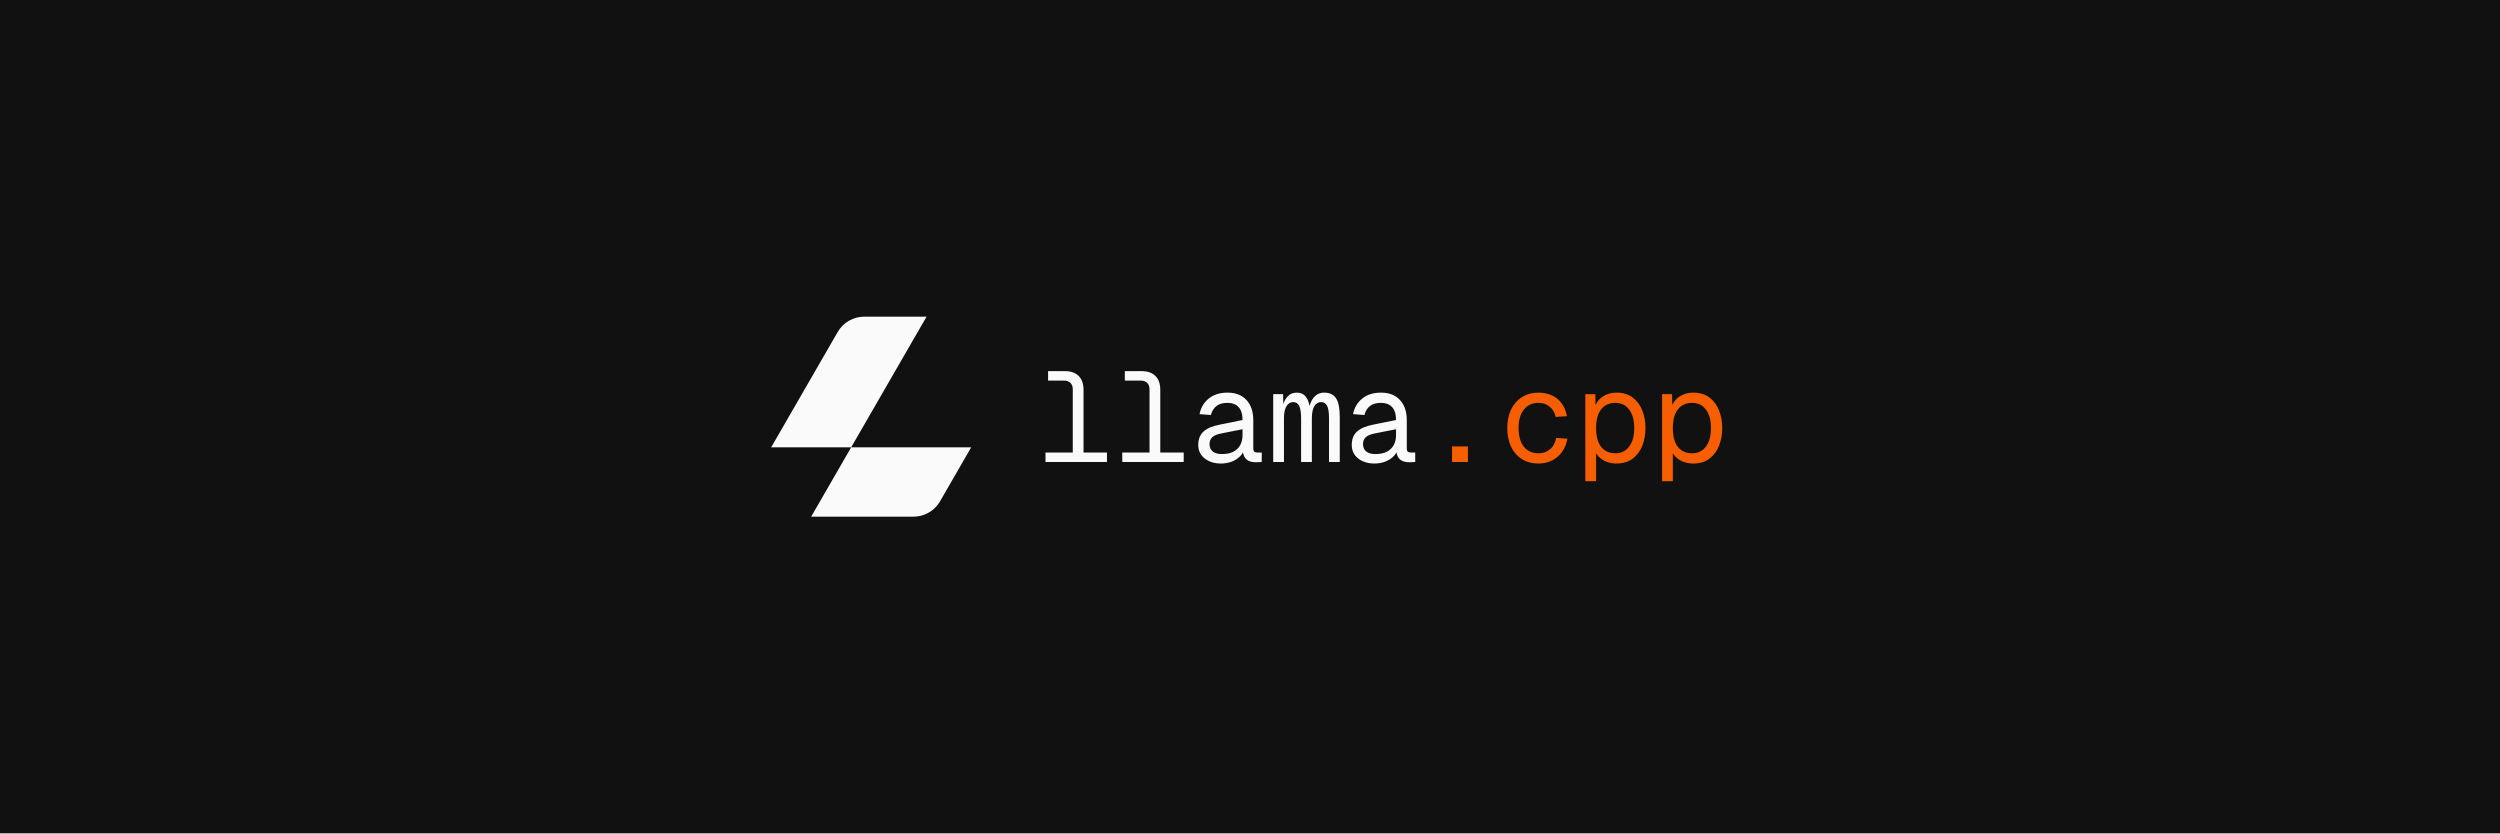
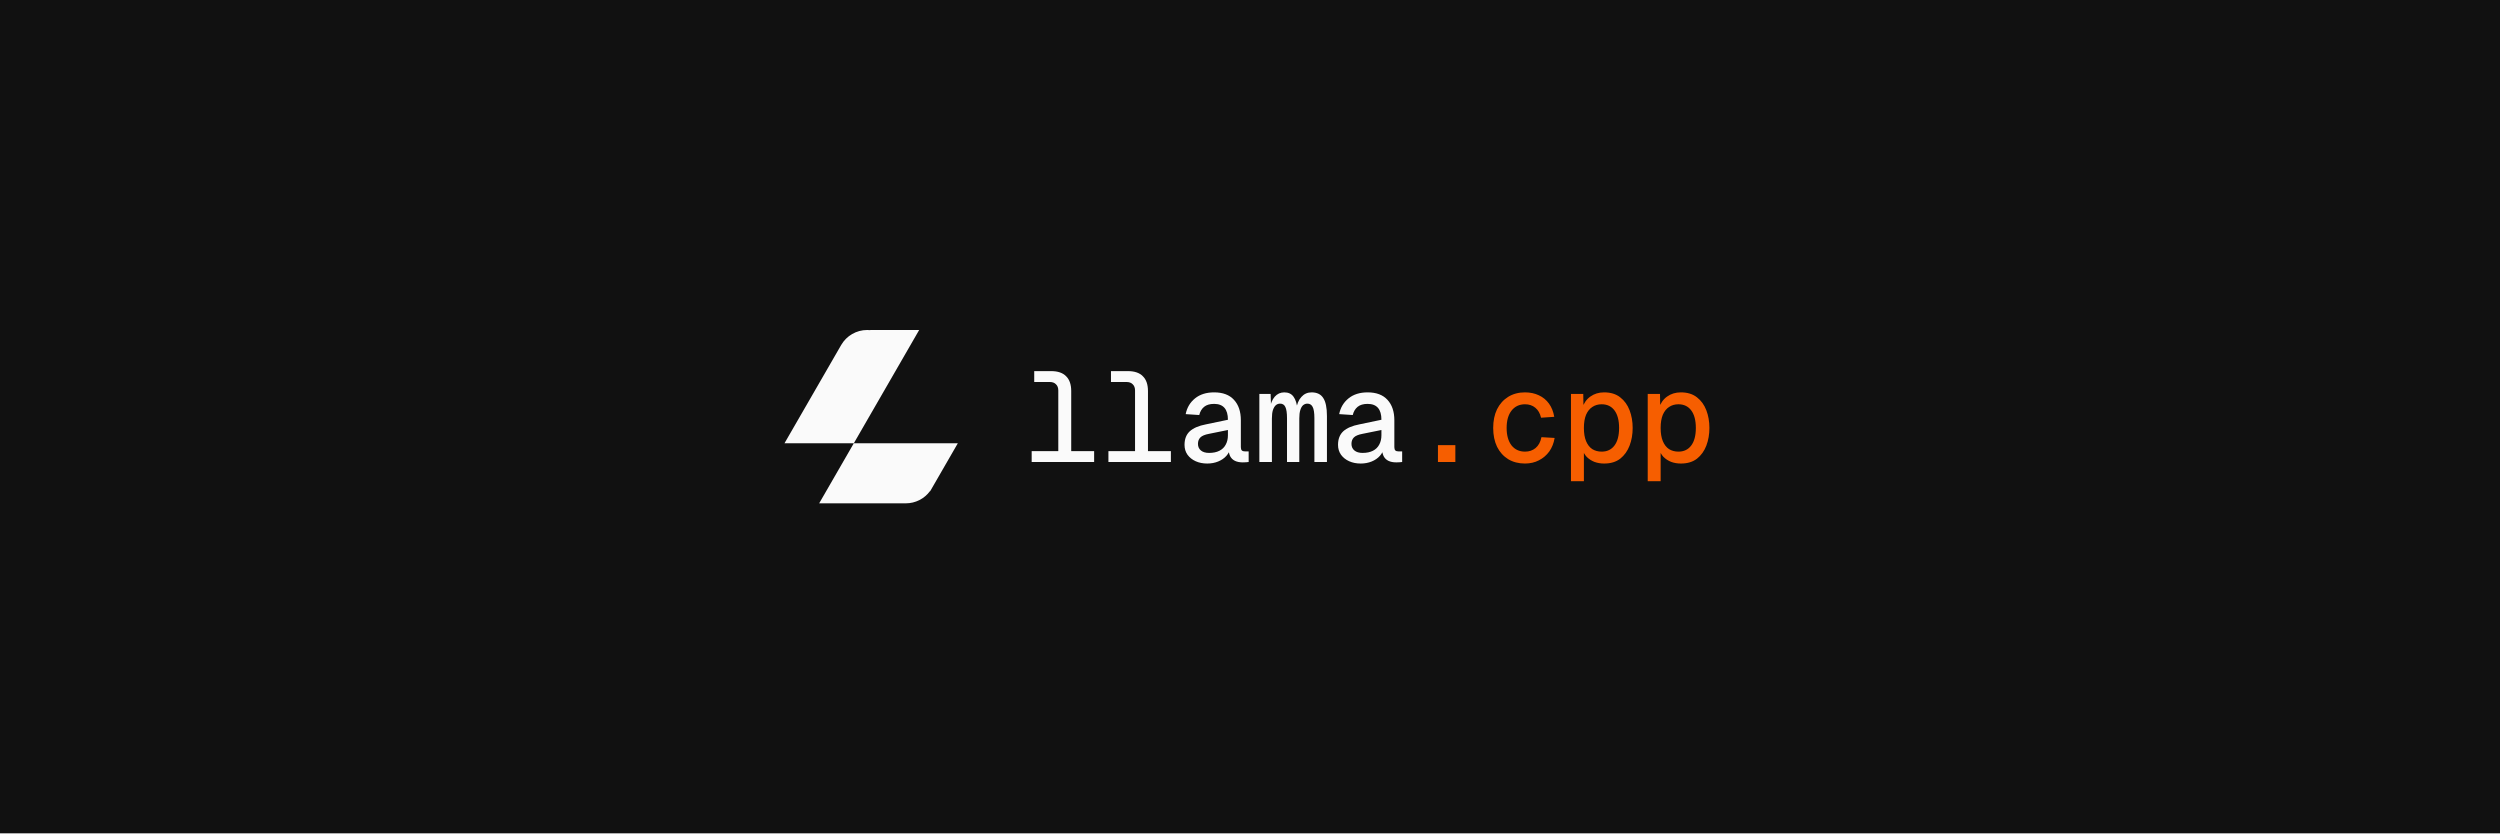
<svg xmlns="http://www.w3.org/2000/svg" width="7500" height="2500" viewBox="0 0 7500 2500" fill="none">
  <rect width="7500" height="2500" fill="#111111" />
-   <path d="M2913.5 1342L2817.75 1508L2817.64 1507.93C2800.75 1534.07 2771.69 1550 2740.36 1550H2433.5L2513.82 1410.77L2553.5 1342H2913.5ZM2553.5 1342H2313.5L2426.58 1146L2513.1 996.025C2529.53 967.546 2559.91 950 2592.79 950H2779.65L2553.5 1342Z" fill="#FAFAFA" />
-   <path d="M3218.33 1386V1167.89C3218.33 1159.7 3216.03 1153.3 3211.42 1148.69C3206.81 1144.08 3200.41 1141.78 3192.22 1141.78H3144.22V1113.36H3193.76C3212.44 1113.36 3226.52 1118.22 3236 1127.95C3245.72 1137.42 3250.59 1151.5 3250.59 1170.19V1386H3218.33ZM3136.54 1386V1357.58H3320.86V1386H3136.54ZM3448.58 1386V1167.89C3448.58 1159.7 3446.28 1153.3 3441.67 1148.69C3437.06 1144.08 3430.66 1141.78 3422.47 1141.78H3374.47V1113.36H3424.01C3442.69 1113.36 3456.77 1118.22 3466.25 1127.95C3475.97 1137.42 3480.84 1151.5 3480.84 1170.19V1386H3448.58ZM3366.79 1386V1357.58H3551.11V1386H3366.79ZM3662.32 1390.61C3649.52 1390.61 3638 1388.3 3627.76 1383.7C3617.52 1379.09 3609.46 1372.69 3603.57 1364.5C3597.68 1356.05 3594.74 1346.32 3594.74 1335.31C3594.74 1317.9 3599.86 1304.46 3610.1 1294.99C3620.59 1285.26 3636.98 1278.22 3659.25 1273.87L3727.6 1260.05C3727.6 1242.64 3723.63 1229.71 3715.7 1221.26C3708.02 1212.82 3696.88 1208.59 3682.29 1208.59C3668.21 1208.59 3657.2 1211.79 3649.26 1218.19C3641.33 1224.34 3635.82 1233.3 3632.75 1245.07L3598.58 1242.38C3602.42 1223.18 3611.5 1207.7 3625.84 1195.92C3640.43 1183.89 3659.25 1177.87 3682.29 1177.87C3706.86 1177.87 3725.94 1185.3 3739.5 1200.14C3753.07 1214.74 3759.86 1234.96 3759.86 1260.82V1345.3C3759.86 1349.9 3760.88 1353.1 3762.93 1354.9C3764.98 1356.69 3768.05 1357.58 3772.14 1357.58H3785.2V1386C3783.66 1386.26 3781.23 1386.38 3777.9 1386.38C3774.58 1386.64 3771.38 1386.77 3768.3 1386.77C3759.6 1386.77 3752.18 1385.36 3746.03 1382.54C3740.14 1379.73 3735.66 1375.25 3732.59 1369.1C3729.52 1362.7 3727.86 1354.51 3727.6 1344.53H3733.74C3731.95 1353.23 3727.6 1361.17 3720.69 1368.34C3714.03 1375.25 3705.58 1380.75 3695.34 1384.85C3685.1 1388.69 3674.1 1390.61 3662.32 1390.61ZM3665.39 1362.19C3679.22 1362.19 3690.74 1359.89 3699.95 1355.28C3709.17 1350.42 3716.08 1343.76 3720.69 1335.31C3725.3 1326.61 3727.6 1316.62 3727.6 1305.36V1287.7L3665.39 1299.98C3651.57 1302.54 3641.97 1306.51 3636.59 1311.89C3631.22 1317.01 3628.53 1323.79 3628.53 1332.24C3628.53 1341.71 3631.73 1349.14 3638.13 1354.51C3644.78 1359.63 3653.87 1362.19 3665.39 1362.19ZM3819.61 1386V1182.48H3849.18L3850.33 1227.79L3846.49 1227.02C3848.79 1211.92 3853.66 1200.02 3861.08 1191.31C3868.76 1182.35 3878.49 1177.87 3890.27 1177.87C3902.3 1177.87 3911.51 1182.22 3917.91 1190.93C3924.57 1199.63 3928.67 1212.43 3930.2 1229.33H3926.36C3928.67 1213.46 3933.79 1200.91 3941.72 1191.7C3949.91 1182.48 3960.15 1177.87 3972.44 1177.87C3988.83 1177.87 4000.73 1183.5 4008.15 1194.77C4015.58 1206.03 4019.29 1224.72 4019.29 1250.83V1386H3987.03V1255.44C3987.03 1237.26 3985.11 1224.59 3981.27 1217.42C3977.43 1210 3971.42 1206.29 3963.23 1206.29C3957.85 1206.29 3953.11 1208.08 3949.02 1211.66C3944.92 1214.99 3941.59 1220.37 3939.03 1227.79C3936.73 1235.22 3935.58 1244.69 3935.58 1256.21V1386H3903.32V1255.44C3903.32 1238.03 3901.4 1225.49 3897.56 1217.81C3893.98 1210.13 3887.96 1206.29 3879.51 1206.29C3874.14 1206.29 3869.4 1208.08 3865.31 1211.66C3861.21 1214.99 3857.88 1220.37 3855.32 1227.79C3853.02 1235.22 3851.87 1244.69 3851.87 1256.21V1386H3819.61ZM4122.82 1390.61C4110.02 1390.61 4098.5 1388.3 4088.26 1383.7C4078.02 1379.09 4069.96 1372.69 4064.07 1364.5C4058.18 1356.05 4055.24 1346.32 4055.24 1335.31C4055.24 1317.9 4060.36 1304.46 4070.6 1294.99C4081.09 1285.26 4097.48 1278.22 4119.75 1273.87L4188.1 1260.05C4188.1 1242.64 4184.13 1229.71 4176.2 1221.26C4168.52 1212.82 4157.38 1208.59 4142.79 1208.59C4128.71 1208.59 4117.7 1211.79 4109.76 1218.19C4101.83 1224.34 4096.32 1233.3 4093.25 1245.07L4059.08 1242.38C4062.92 1223.18 4072 1207.7 4086.34 1195.92C4100.93 1183.89 4119.75 1177.87 4142.79 1177.87C4167.36 1177.87 4186.44 1185.3 4200 1200.14C4213.57 1214.74 4220.36 1234.96 4220.36 1260.82V1345.3C4220.36 1349.9 4221.38 1353.1 4223.43 1354.9C4225.48 1356.69 4228.55 1357.58 4232.64 1357.58H4245.7V1386C4244.16 1386.26 4241.73 1386.38 4238.4 1386.38C4235.08 1386.64 4231.88 1386.77 4228.8 1386.77C4220.1 1386.77 4212.68 1385.36 4206.53 1382.54C4200.64 1379.73 4196.16 1375.25 4193.09 1369.1C4190.02 1362.7 4188.36 1354.51 4188.1 1344.53H4194.24C4192.45 1353.23 4188.1 1361.17 4181.19 1368.34C4174.53 1375.25 4166.08 1380.75 4155.84 1384.85C4145.6 1388.69 4134.6 1390.61 4122.82 1390.61ZM4125.89 1362.19C4139.72 1362.19 4151.24 1359.89 4160.45 1355.28C4169.67 1350.42 4176.58 1343.76 4181.19 1335.31C4185.8 1326.61 4188.1 1316.62 4188.1 1305.36V1287.7L4125.89 1299.98C4112.07 1302.54 4102.47 1306.51 4097.09 1311.89C4091.72 1317.01 4089.03 1323.79 4089.03 1332.24C4089.03 1341.71 4092.23 1349.14 4098.63 1354.51C4105.28 1359.63 4114.37 1362.19 4125.89 1362.19Z" fill="#FAFAFA" />
-   <path d="M4356.14 1386V1339.15H4403.76V1386H4356.14ZM4615.58 1390.61C4596.63 1390.61 4580.12 1386.26 4566.04 1377.55C4551.96 1368.85 4541.08 1356.56 4533.4 1340.69C4525.72 1324.56 4521.88 1305.74 4521.88 1284.24C4521.88 1262.74 4525.72 1244.05 4533.4 1228.18C4541.08 1212.3 4551.96 1200.02 4566.04 1191.31C4580.12 1182.35 4596.63 1177.87 4615.58 1177.87C4630.68 1177.87 4644.12 1180.69 4655.9 1186.32C4667.67 1191.7 4677.4 1199.63 4685.08 1210.13C4692.76 1220.62 4698.01 1233.42 4700.82 1248.53L4667.03 1250.83C4663.96 1237.26 4657.82 1226.9 4648.6 1219.73C4639.64 1212.3 4628.63 1208.59 4615.58 1208.59C4596.89 1208.59 4582.17 1215.38 4571.42 1228.94C4560.92 1242.26 4555.67 1260.69 4555.67 1284.24C4555.67 1307.79 4560.92 1326.35 4571.42 1339.92C4582.17 1353.23 4596.89 1359.89 4615.58 1359.89C4628.63 1359.89 4639.9 1356.05 4649.37 1348.37C4659.1 1340.69 4665.5 1329.17 4668.57 1313.81L4702.36 1316.11C4699.54 1331.22 4694.17 1344.4 4686.23 1355.66C4678.3 1366.67 4668.31 1375.25 4656.28 1381.39C4644.25 1387.54 4630.68 1390.61 4615.58 1390.61ZM4755.97 1443.6V1182.48H4785.92L4786.69 1228.56L4782.08 1226.26C4787.2 1210.38 4795.65 1198.35 4807.43 1190.16C4819.46 1181.97 4833.28 1177.87 4848.9 1177.87C4869.12 1177.87 4885.63 1182.86 4898.43 1192.85C4911.49 1202.83 4921.09 1215.89 4927.23 1232.02C4933.38 1248.14 4936.45 1265.55 4936.45 1284.24C4936.45 1302.93 4933.38 1320.34 4927.23 1336.46C4921.09 1352.59 4911.49 1365.65 4898.43 1375.63C4885.63 1385.62 4869.12 1390.61 4848.9 1390.61C4838.4 1390.61 4828.55 1388.82 4819.33 1385.23C4810.37 1381.65 4802.69 1376.66 4796.29 1370.26C4790.15 1363.86 4785.92 1356.3 4783.62 1347.6L4788.23 1342.22V1443.6H4755.97ZM4845.83 1359.89C4863.49 1359.89 4877.31 1353.23 4887.3 1339.92C4897.54 1326.61 4902.66 1308.05 4902.66 1284.24C4902.66 1260.43 4897.54 1241.87 4887.3 1228.56C4877.31 1215.25 4863.49 1208.59 4845.83 1208.59C4834.05 1208.59 4823.81 1211.41 4815.11 1217.04C4806.66 1222.67 4800 1231.12 4795.14 1242.38C4790.53 1253.65 4788.23 1267.6 4788.23 1284.24C4788.23 1300.88 4790.53 1314.83 4795.14 1326.1C4799.75 1337.36 4806.4 1345.81 4815.11 1351.44C4823.81 1357.07 4834.05 1359.89 4845.83 1359.89ZM4986.22 1443.6V1182.48H5016.17L5016.94 1228.56L5012.33 1226.26C5017.45 1210.38 5025.9 1198.35 5037.68 1190.16C5049.71 1181.97 5063.53 1177.87 5079.15 1177.87C5099.37 1177.87 5115.88 1182.86 5128.68 1192.85C5141.74 1202.83 5151.34 1215.89 5157.48 1232.02C5163.63 1248.14 5166.7 1265.55 5166.7 1284.24C5166.7 1302.93 5163.63 1320.34 5157.48 1336.46C5151.34 1352.59 5141.74 1365.65 5128.68 1375.63C5115.88 1385.62 5099.37 1390.61 5079.15 1390.61C5068.65 1390.61 5058.8 1388.82 5049.58 1385.23C5040.62 1381.65 5032.94 1376.66 5026.54 1370.26C5020.4 1363.86 5016.17 1356.3 5013.87 1347.6L5018.48 1342.22V1443.6H4986.22ZM5076.08 1359.89C5093.74 1359.89 5107.56 1353.23 5117.55 1339.92C5127.79 1326.61 5132.91 1308.05 5132.91 1284.24C5132.91 1260.43 5127.79 1241.87 5117.55 1228.56C5107.56 1215.25 5093.74 1208.59 5076.08 1208.59C5064.3 1208.59 5054.06 1211.41 5045.36 1217.04C5036.91 1222.67 5030.25 1231.12 5025.39 1242.38C5020.78 1253.65 5018.48 1267.6 5018.48 1284.24C5018.48 1300.88 5020.78 1314.83 5025.39 1326.1C5030 1337.36 5036.65 1345.81 5045.36 1351.44C5054.06 1357.07 5064.3 1359.89 5076.08 1359.89Z" fill="#F65E00" />
+   <path d="M2873.5 1329.73L2790.52 1473.6L2790.03 1473.29C2773.17 1496.21 2746.29 1510 2717.44 1510H2457.5L2542.27 1363.06L2561.5 1329.73H2873.5ZM2561.5 1329.73H2353.5L2451.5 1159.87L2523.5 1035.07C2539.59 1007.18 2569.34 990 2601.53 990C2604.69 990 2607.79 990.157 2610.83 990.46L2610.9 990H2757.5L2561.5 1329.73Z" fill="#FAFAFA" />
+   <path d="M3174.88 1386V1171.34C3174.88 1163.41 3172.57 1157.26 3167.96 1152.91C3163.61 1148.3 3157.47 1146 3149.53 1146H3102.68V1113.36H3153.76C3173.47 1113.36 3188.32 1118.48 3198.3 1128.72C3208.54 1138.7 3213.66 1153.55 3213.66 1173.26V1386H3174.88ZM3095 1386V1353.36H3282.4V1386H3095ZM3405.13 1386V1171.34C3405.13 1163.41 3402.82 1157.26 3398.21 1152.91C3393.86 1148.3 3387.72 1146 3379.78 1146H3332.93V1113.36H3384.01C3403.72 1113.36 3418.57 1118.48 3428.55 1128.72C3438.79 1138.7 3443.91 1153.55 3443.91 1173.26V1386H3405.13ZM3325.25 1386V1353.36H3512.65V1386H3325.25ZM3621.55 1390.61C3608.75 1390.61 3597.23 1388.3 3586.99 1383.7C3576.75 1379.09 3568.56 1372.56 3562.42 1364.11C3556.53 1355.66 3553.58 1345.81 3553.58 1334.54C3553.58 1317.14 3558.83 1303.57 3569.33 1293.84C3580.08 1284.11 3596.21 1277.2 3617.71 1273.1L3683.76 1259.28C3683.76 1243.41 3680.3 1231.5 3673.39 1223.57C3666.48 1215.63 3656.11 1211.66 3642.29 1211.66C3629.49 1211.66 3619.5 1214.61 3612.34 1220.5C3605.17 1226.38 3600.3 1234.58 3597.74 1245.07L3557.04 1242.38C3560.88 1222.93 3570.22 1207.18 3585.07 1195.15C3599.92 1183.12 3618.99 1177.1 3642.29 1177.1C3668.4 1177.1 3688.24 1184.53 3701.81 1199.38C3715.63 1214.22 3722.54 1234.7 3722.54 1260.82V1341.46C3722.54 1346.06 3723.57 1349.39 3725.62 1351.44C3727.66 1353.23 3730.61 1354.13 3734.45 1354.13H3745.97V1386C3744.43 1386.26 3741.87 1386.51 3738.29 1386.77C3734.96 1387.02 3731.63 1387.15 3728.3 1387.15C3719.09 1387.15 3711.28 1385.62 3704.88 1382.54C3698.48 1379.47 3693.62 1374.74 3690.29 1368.34C3687.22 1361.68 3685.42 1353.36 3684.91 1343.38H3691.06C3689.52 1352.34 3685.55 1360.4 3679.15 1367.57C3672.75 1374.74 3664.56 1380.37 3654.58 1384.46C3644.59 1388.56 3633.58 1390.61 3621.55 1390.61ZM3627.31 1358.74C3639.6 1358.74 3649.97 1356.56 3658.42 1352.21C3666.86 1347.86 3673.14 1341.71 3677.23 1333.78C3681.58 1325.84 3683.76 1316.5 3683.76 1305.74V1290L3626.93 1301.52C3614.64 1303.82 3606.06 1307.41 3601.2 1312.27C3596.34 1317.14 3593.9 1323.54 3593.9 1331.47C3593.9 1339.92 3596.85 1346.58 3602.74 1351.44C3608.62 1356.3 3616.82 1358.74 3627.31 1358.74ZM3778.07 1386V1181.71H3811.87L3813.4 1227.79L3809.18 1226.64C3811.74 1211.02 3816.73 1198.86 3824.15 1190.16C3831.83 1181.46 3841.43 1177.1 3852.95 1177.1C3865.24 1177.1 3874.46 1181.46 3880.6 1190.16C3887 1198.86 3890.97 1211.79 3892.51 1228.94H3888.28C3890.59 1212.56 3895.83 1199.89 3904.03 1190.93C3912.22 1181.71 3922.46 1177.1 3934.75 1177.1C3950.87 1177.1 3962.52 1182.74 3969.69 1194C3977.11 1205.01 3980.83 1223.06 3980.83 1248.14V1386H3943.19V1254.67C3943.19 1238.29 3941.4 1226.9 3937.82 1220.5C3934.49 1214.1 3929.24 1210.9 3922.07 1210.9C3917.47 1210.9 3913.24 1212.43 3909.4 1215.5C3905.82 1218.58 3903 1223.44 3900.95 1230.1C3898.91 1236.5 3897.88 1244.94 3897.88 1255.44V1386H3861.02V1254.67C3861.02 1238.8 3859.35 1227.54 3856.03 1220.88C3852.95 1214.22 3847.71 1210.9 3840.28 1210.9C3835.42 1210.9 3831.19 1212.43 3827.61 1215.5C3824.03 1218.58 3821.08 1223.44 3818.78 1230.1C3816.73 1236.5 3815.71 1244.94 3815.71 1255.44V1386H3778.07ZM4082.05 1390.61C4069.25 1390.61 4057.73 1388.3 4047.49 1383.7C4037.25 1379.09 4029.06 1372.56 4022.92 1364.11C4017.03 1355.66 4014.08 1345.81 4014.08 1334.54C4014.08 1317.14 4019.33 1303.57 4029.83 1293.84C4040.58 1284.11 4056.71 1277.2 4078.21 1273.1L4144.26 1259.28C4144.26 1243.41 4140.8 1231.5 4133.89 1223.57C4126.98 1215.63 4116.61 1211.66 4102.79 1211.66C4089.99 1211.66 4080 1214.61 4072.84 1220.5C4065.67 1226.38 4060.8 1234.58 4058.24 1245.07L4017.54 1242.38C4021.38 1222.93 4030.72 1207.18 4045.57 1195.15C4060.42 1183.12 4079.49 1177.1 4102.79 1177.1C4128.9 1177.1 4148.74 1184.53 4162.31 1199.38C4176.13 1214.22 4183.04 1234.7 4183.04 1260.82V1341.46C4183.04 1346.06 4184.07 1349.39 4186.12 1351.44C4188.16 1353.23 4191.11 1354.13 4194.95 1354.13H4206.47V1386C4204.93 1386.26 4202.37 1386.51 4198.79 1386.77C4195.46 1387.02 4192.13 1387.15 4188.8 1387.15C4179.59 1387.15 4171.78 1385.62 4165.38 1382.54C4158.98 1379.47 4154.12 1374.74 4150.79 1368.34C4147.72 1361.68 4145.92 1353.36 4145.41 1343.38H4151.56C4150.02 1352.34 4146.05 1360.4 4139.65 1367.57C4133.25 1374.74 4125.06 1380.37 4115.08 1384.46C4105.09 1388.56 4094.08 1390.61 4082.05 1390.61ZM4087.81 1358.74C4100.1 1358.74 4110.47 1356.56 4118.92 1352.21C4127.36 1347.86 4133.64 1341.71 4137.73 1333.78C4142.08 1325.84 4144.26 1316.5 4144.26 1305.74V1290L4087.43 1301.52C4075.14 1303.82 4066.56 1307.41 4061.7 1312.27C4056.84 1317.14 4054.4 1323.54 4054.4 1331.47C4054.4 1339.92 4057.35 1346.58 4063.24 1351.44C4069.12 1356.3 4077.32 1358.74 4087.81 1358.74Z" fill="#FAFAFA" />
+   <path d="M4313.84 1386V1335.31H4366.06V1386H4313.84ZM4574.81 1390.61C4555.86 1390.61 4539.1 1386.26 4524.5 1377.55C4510.17 1368.59 4499.03 1356.18 4491.1 1340.3C4483.42 1324.18 4479.58 1305.36 4479.58 1283.86C4479.58 1262.35 4483.42 1243.66 4491.1 1227.79C4499.03 1211.92 4510.17 1199.5 4524.5 1190.54C4539.1 1181.58 4555.86 1177.1 4574.81 1177.1C4590.42 1177.1 4604.38 1180.05 4616.66 1185.94C4628.95 1191.57 4639.06 1199.89 4647 1210.9C4654.94 1221.9 4660.18 1235.09 4662.74 1250.45L4623.19 1253.14C4620.12 1240.08 4614.36 1230.1 4605.91 1223.18C4597.46 1216.27 4587.22 1212.82 4575.19 1212.82C4558.04 1212.82 4544.47 1219.22 4534.49 1232.02C4524.76 1244.56 4519.9 1261.84 4519.9 1283.86C4519.9 1305.87 4524.76 1323.28 4534.49 1336.08C4544.47 1348.62 4558.04 1354.9 4575.19 1354.9C4587.48 1354.9 4597.98 1351.31 4606.68 1344.14C4615.64 1336.72 4621.53 1325.84 4624.34 1311.5L4663.9 1313.81C4661.34 1329.42 4655.96 1342.99 4647.77 1354.51C4639.58 1365.78 4629.21 1374.61 4616.66 1381.01C4604.38 1387.41 4590.42 1390.61 4574.81 1390.61ZM4712.9 1443.6V1181.71H4749.76L4750.53 1228.18L4745.92 1225.87C4751.04 1210 4759.36 1197.97 4770.88 1189.78C4782.66 1181.33 4796.48 1177.1 4812.35 1177.1C4832.07 1177.1 4848.19 1182.1 4860.74 1192.08C4873.28 1201.81 4882.63 1214.74 4888.77 1230.86C4894.91 1246.99 4897.99 1264.66 4897.99 1283.86C4897.99 1303.06 4894.91 1320.72 4888.77 1336.85C4882.63 1352.98 4873.28 1366.03 4860.74 1376.02C4848.19 1385.74 4832.07 1390.61 4812.35 1390.61C4801.86 1390.61 4792.13 1388.94 4783.17 1385.62C4774.21 1382.03 4766.53 1377.04 4760.13 1370.64C4753.99 1363.98 4749.51 1356.05 4746.69 1346.83L4751.68 1341.46V1443.6H4712.9ZM4805.06 1354.9C4821.44 1354.9 4834.24 1348.75 4843.46 1336.46C4852.67 1324.18 4857.28 1306.64 4857.28 1283.86C4857.28 1261.07 4852.67 1243.54 4843.46 1231.25C4834.24 1218.96 4821.44 1212.82 4805.06 1212.82C4794.31 1212.82 4784.96 1215.5 4777.03 1220.88C4769.09 1226 4762.82 1233.81 4758.21 1244.3C4753.86 1254.8 4751.68 1267.98 4751.68 1283.86C4751.68 1299.73 4753.86 1312.91 4758.21 1323.41C4762.56 1333.9 4768.71 1341.84 4776.64 1347.22C4784.83 1352.34 4794.31 1354.9 4805.06 1354.9ZM4943.15 1443.6V1181.71H4980.01L4980.78 1228.18L4976.17 1225.87C4981.29 1210 4989.61 1197.97 5001.13 1189.78C5012.91 1181.33 5026.73 1177.1 5042.6 1177.1C5062.32 1177.1 5078.44 1182.1 5090.99 1192.08C5103.53 1201.81 5112.88 1214.74 5119.02 1230.86C5125.16 1246.99 5128.24 1264.66 5128.24 1283.86C5128.24 1303.06 5125.16 1320.72 5119.02 1336.85C5112.88 1352.98 5103.53 1366.03 5090.99 1376.02C5078.44 1385.74 5062.32 1390.61 5042.6 1390.61C5032.11 1390.61 5022.38 1388.94 5013.42 1385.62C5004.46 1382.03 4996.78 1377.04 4990.38 1370.64C4984.24 1363.98 4979.76 1356.05 4976.94 1346.83L4981.93 1341.46V1443.6H4943.15ZM5035.31 1354.9C5051.69 1354.9 5064.49 1348.75 5073.71 1336.46C5082.92 1324.18 5087.53 1306.64 5087.53 1283.86C5087.53 1261.07 5082.92 1243.54 5073.71 1231.25C5064.49 1218.96 5051.69 1212.82 5035.31 1212.82C5024.56 1212.82 5015.21 1215.5 5007.28 1220.88C4999.34 1226 4993.07 1233.81 4988.46 1244.3C4984.11 1254.8 4981.93 1267.98 4981.93 1283.86C4981.93 1299.73 4984.11 1312.91 4988.46 1323.41C4992.81 1333.9 4998.96 1341.84 5006.89 1347.22C5015.08 1352.34 5024.56 1354.9 5035.31 1354.9Z" fill="#F65E00" />
</svg>
